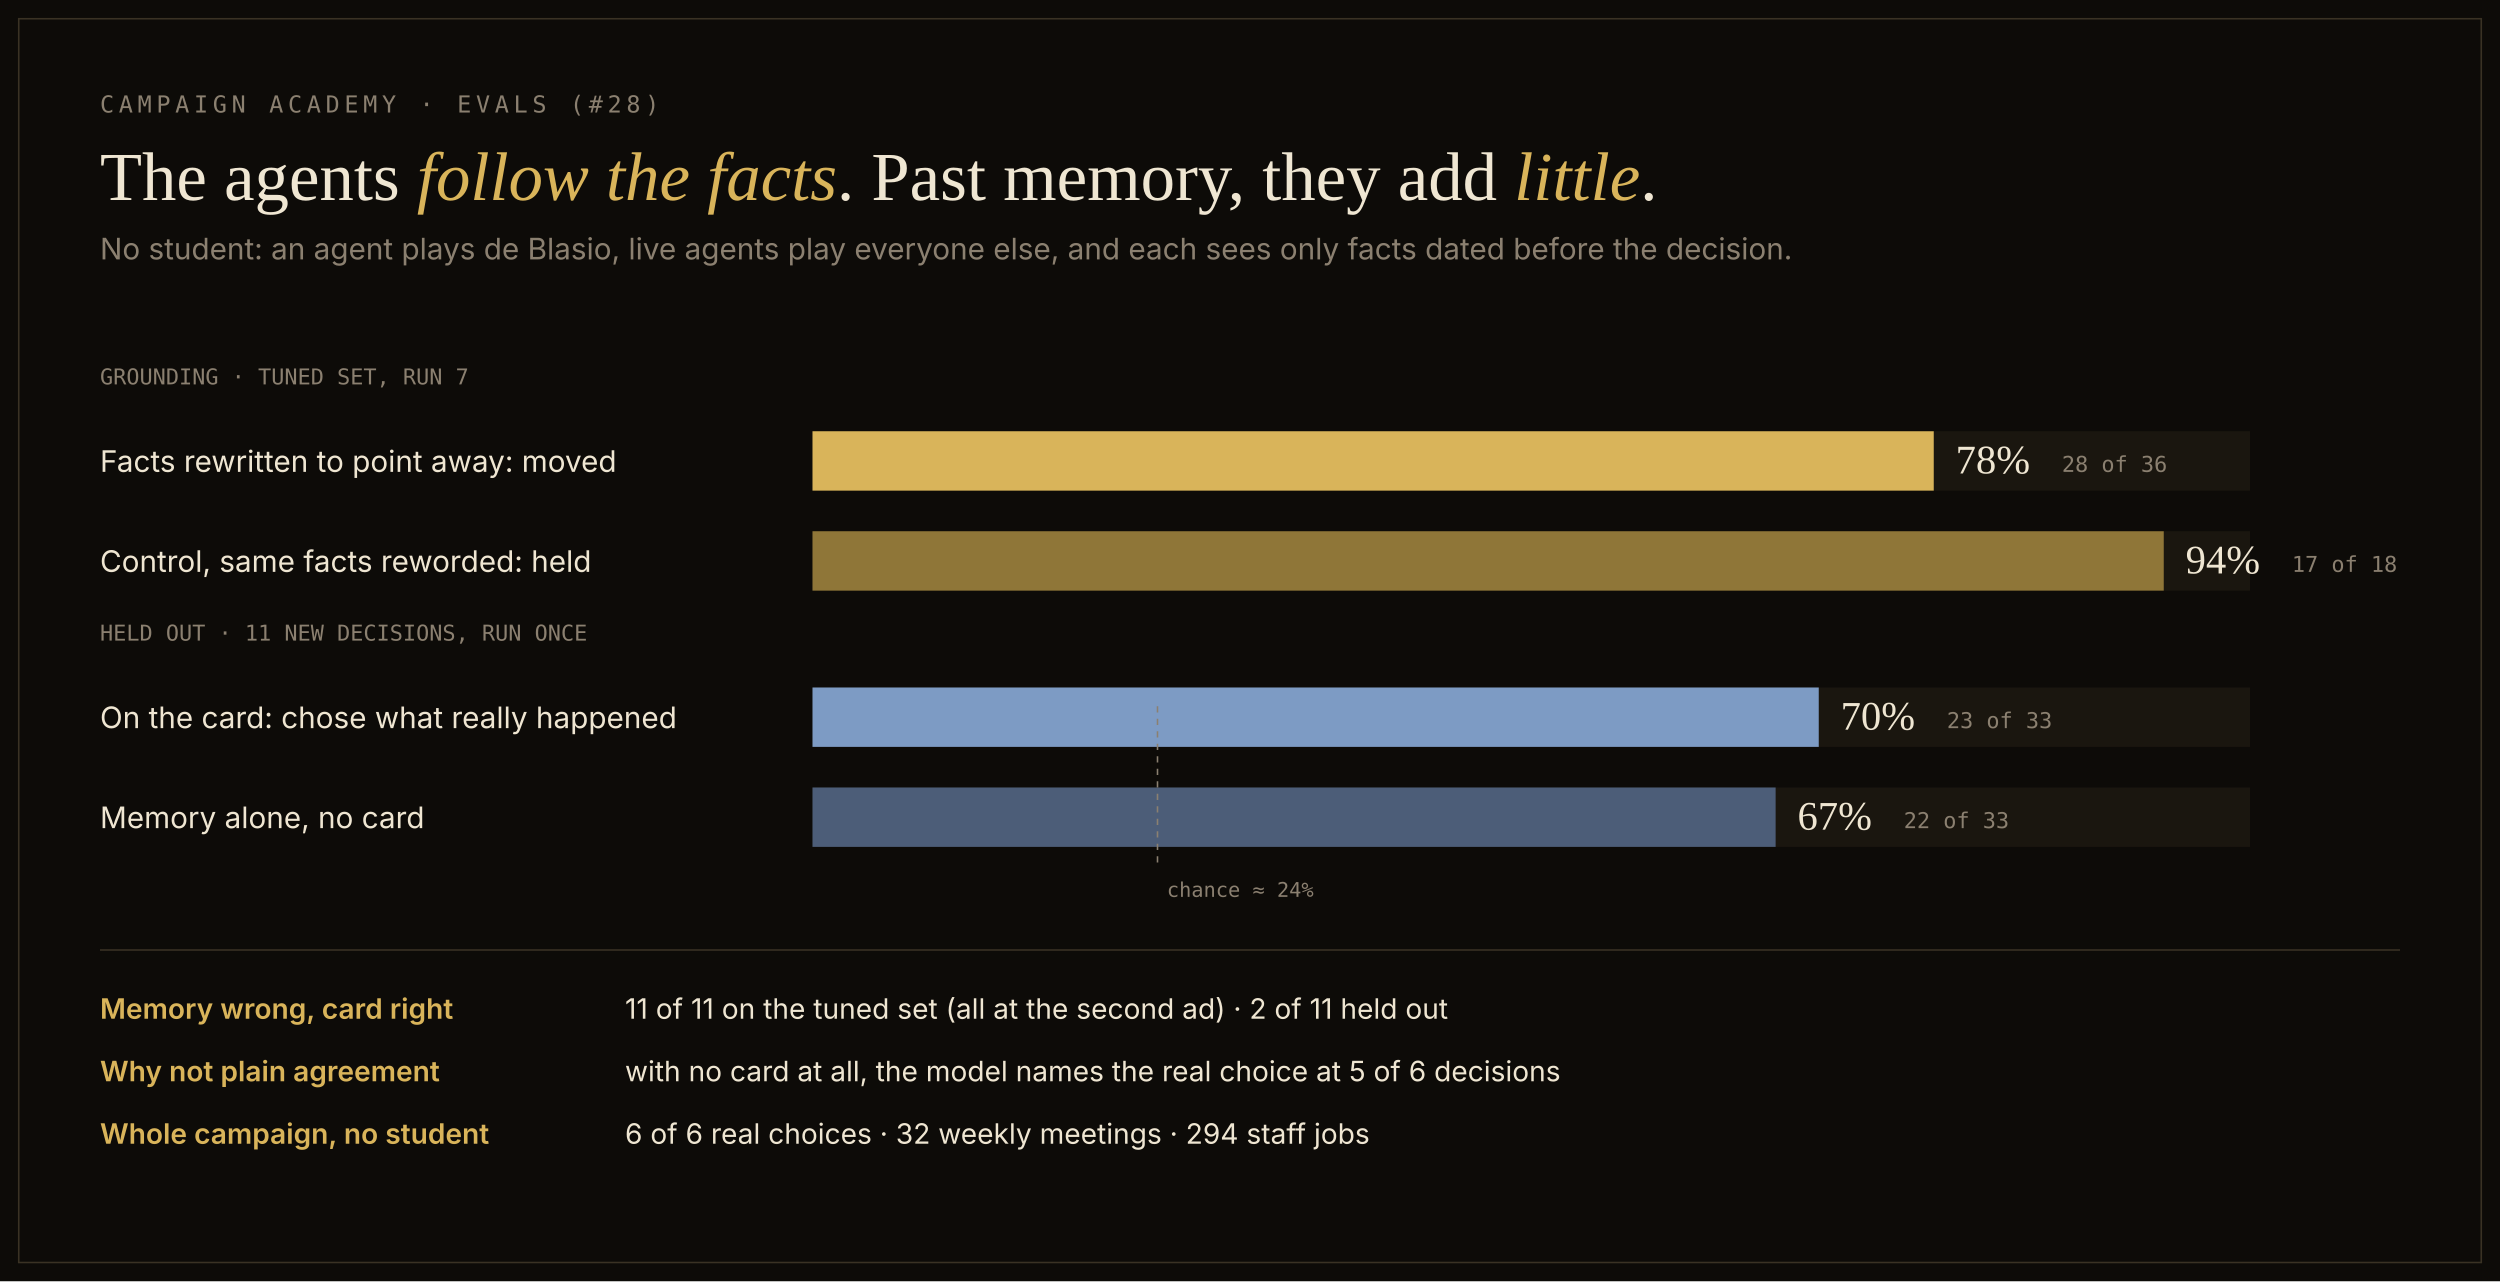
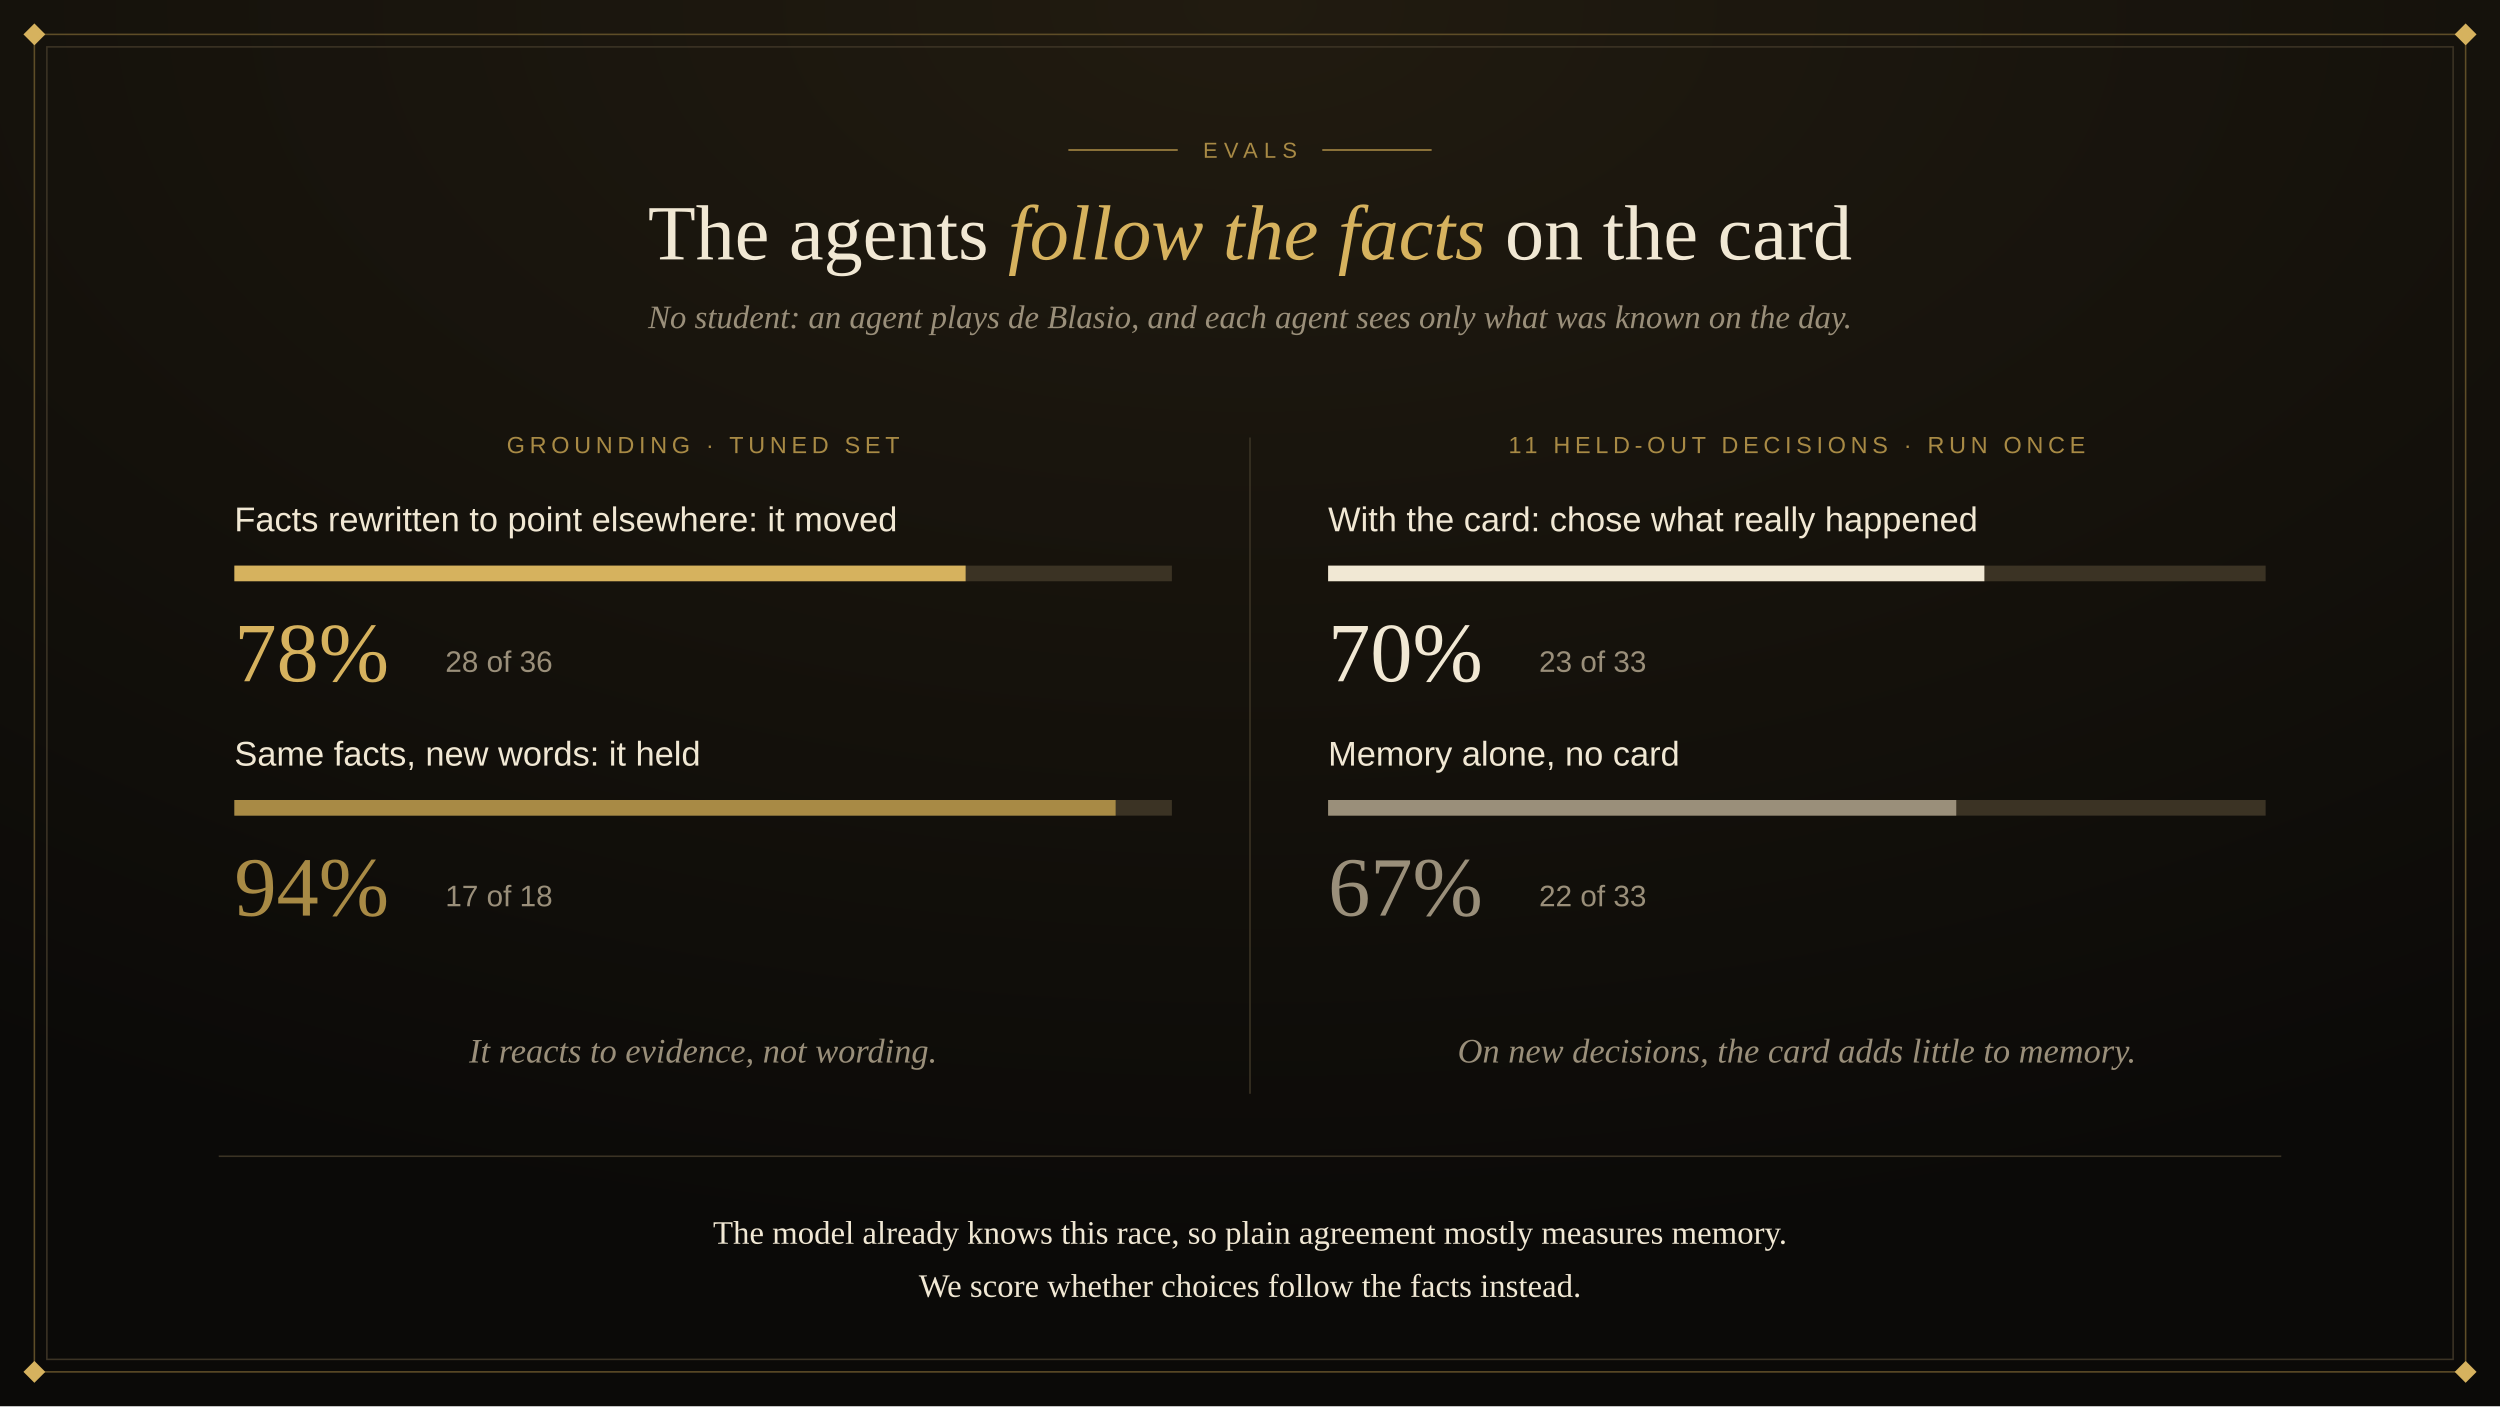
- <svg xmlns="http://www.w3.org/2000/svg" viewBox="0 0 1600 820" width="1600" height="820">
+ <svg xmlns="http://www.w3.org/2000/svg" viewBox="0 0 1600 900" width="1600" height="900">
  <defs>
-     <marker id="a" viewBox="0 0 10 10" refX="9" refY="5" markerWidth="7" markerHeight="7" orient="auto-start-reverse">
-       <path d="M0,0 L10,5 L0,10 z" fill="#d9b45a" />
-     </marker>
-     <marker id="am" viewBox="0 0 10 10" refX="9" refY="5" markerWidth="7" markerHeight="7" orient="auto-start-reverse">
-       <path d="M0,0 L10,5 L0,10 z" fill="#8b8070" />
-     </marker>
-     <marker id="ab" viewBox="0 0 10 10" refX="9" refY="5" markerWidth="7" markerHeight="7" orient="auto-start-reverse">
-       <path d="M0,0 L10,5 L0,10 z" fill="#7d9bc4" />
-     </marker>
-     <marker id="ar" viewBox="0 0 10 10" refX="9" refY="5" markerWidth="7" markerHeight="7" orient="auto-start-reverse">
-       <path d="M0,0 L10,5 L0,10 z" fill="#d0654a" />
+     <radialGradient id="glow" cx="50%" cy="0%" r="90%">
+       <stop offset="0" stop-color="#211b10" />
+       <stop offset="1" stop-color="#0b0a08" />
+     </radialGradient>
+     <marker id="h" viewBox="0 0 12 12" refX="10" refY="6" markerWidth="9" markerHeight="9" orient="auto-start-reverse">
+       <path d="M2,2 L10,6 L2,10" fill="none" stroke="#d6b25e" stroke-width="1.4" />
    </marker>
  </defs>
-   <rect width="1600" height="820" fill="#0d0b08" />
-   <rect x="12" y="12" width="1576" height="796" fill="none" stroke="#3a3224" />
-   <text x="64" y="72" font-family="ui-monospace, SFMono-Regular, Menlo, Consolas, monospace" font-size="15" letter-spacing="3" fill="#8b8070">CAMPAIGN ACADEMY · EVALS (#28)</text>
-   <text x="64" y="128" font-family="Georgia, 'Times New Roman', serif" font-size="44" fill="#efe6d2">The agents <tspan font-style="italic" fill="#d9b45a">follow the facts</tspan>. Past memory, they add <tspan font-style="italic" fill="#d9b45a">little</tspan>.</text>
-   <text x="64" y="166" font-family="'Segoe UI', Inter, Helvetica, Arial, sans-serif" font-size="19" fill="#8b8070">No student: an agent plays de Blasio, live agents play everyone else, and each sees only facts dated before the decision.</text>
-   <text x="64" y="246" text-anchor="start" font-family="ui-monospace, SFMono-Regular, Menlo, Consolas, monospace" font-size="14" font-weight="400" fill="#8b8070">GROUNDING · TUNED SET, RUN 7</text>
-   <text x="64" y="302" text-anchor="start" font-family="'Segoe UI', Inter, Helvetica, Arial, sans-serif" font-size="19" font-weight="400" fill="#efe6d2">Facts rewritten to point away: moved</text>
-   <rect x="520" y="276" width="920" height="38" fill="#1a160f" />
-   <rect x="520" y="276" width="717.6" height="38" fill="#d9b45a" />
-   <text x="1251.6" y="303" text-anchor="start" font-family="Georgia, 'Times New Roman', serif" font-size="26" font-weight="400" fill="#efe6d2">78%</text>
-   <text x="1319.6" y="302" text-anchor="start" font-family="ui-monospace, SFMono-Regular, Menlo, Consolas, monospace" font-size="14" font-weight="400" fill="#8b8070">28 of 36</text>
-   <text x="64" y="366" text-anchor="start" font-family="'Segoe UI', Inter, Helvetica, Arial, sans-serif" font-size="19" font-weight="400" fill="#efe6d2">Control, same facts reworded: held</text>
-   <rect x="520" y="340" width="920" height="38" fill="#1a160f" />
-   <rect x="520" y="340" width="864.8" height="38" fill="#8f7638" />
-   <text x="1398.8" y="367" text-anchor="start" font-family="Georgia, 'Times New Roman', serif" font-size="26" font-weight="400" fill="#efe6d2">94%</text>
-   <text x="1466.8" y="366" text-anchor="start" font-family="ui-monospace, SFMono-Regular, Menlo, Consolas, monospace" font-size="14" font-weight="400" fill="#8b8070">17 of 18</text>
-   <text x="64" y="410" text-anchor="start" font-family="ui-monospace, SFMono-Regular, Menlo, Consolas, monospace" font-size="14" font-weight="400" fill="#8b8070">HELD OUT · 11 NEW DECISIONS, RUN ONCE</text>
-   <text x="64" y="466" text-anchor="start" font-family="'Segoe UI', Inter, Helvetica, Arial, sans-serif" font-size="19" font-weight="400" fill="#efe6d2">On the card: chose what really happened</text>
-   <rect x="520" y="440" width="920" height="38" fill="#1a160f" />
-   <rect x="520" y="440" width="644" height="38" fill="#7d9bc4" />
-   <text x="1178" y="467" text-anchor="start" font-family="Georgia, 'Times New Roman', serif" font-size="26" font-weight="400" fill="#efe6d2">70%</text>
-   <text x="1246" y="466" text-anchor="start" font-family="ui-monospace, SFMono-Regular, Menlo, Consolas, monospace" font-size="14" font-weight="400" fill="#8b8070">23 of 33</text>
-   <text x="64" y="530" text-anchor="start" font-family="'Segoe UI', Inter, Helvetica, Arial, sans-serif" font-size="19" font-weight="400" fill="#efe6d2">Memory alone, no card</text>
-   <rect x="520" y="504" width="920" height="38" fill="#1a160f" />
-   <rect x="520" y="504" width="616.4" height="38" fill="#4c5d78" />
-   <text x="1150.4" y="531" text-anchor="start" font-family="Georgia, 'Times New Roman', serif" font-size="26" font-weight="400" fill="#efe6d2">67%</text>
-   <text x="1218.4" y="530" text-anchor="start" font-family="ui-monospace, SFMono-Regular, Menlo, Consolas, monospace" font-size="14" font-weight="400" fill="#8b8070">22 of 33</text>
-   <line x1="740.8" y1="452" x2="740.8" y2="552" stroke="#8b8070" stroke-dasharray="4 4" />
-   <text x="746.8" y="574" text-anchor="start" font-family="ui-monospace, SFMono-Regular, Menlo, Consolas, monospace" font-size="13" font-weight="400" fill="#8b8070">chance ≈ 24%</text>
-   <line x1="64" y1="608" x2="1536" y2="608" stroke="#3a3224" />
-   <text x="64" y="652" text-anchor="start" font-family="'Segoe UI', Inter, Helvetica, Arial, sans-serif" font-size="18" font-weight="600" fill="#d9b45a">Memory wrong, card right</text>
-   <text x="400" y="652" text-anchor="start" font-family="'Segoe UI', Inter, Helvetica, Arial, sans-serif" font-size="18" font-weight="400" fill="#efe6d2">11 of 11 on the tuned set (all at the second ad) · 2 of 11 held out</text>
-   <text x="64" y="692" text-anchor="start" font-family="'Segoe UI', Inter, Helvetica, Arial, sans-serif" font-size="18" font-weight="600" fill="#d9b45a">Why not plain agreement</text>
-   <text x="400" y="692" text-anchor="start" font-family="'Segoe UI', Inter, Helvetica, Arial, sans-serif" font-size="18" font-weight="400" fill="#efe6d2">with no card at all, the model names the real choice at 5 of 6 decisions</text>
-   <text x="64" y="732" text-anchor="start" font-family="'Segoe UI', Inter, Helvetica, Arial, sans-serif" font-size="18" font-weight="600" fill="#d9b45a">Whole campaign, no student</text>
-   <text x="400" y="732" text-anchor="start" font-family="'Segoe UI', Inter, Helvetica, Arial, sans-serif" font-size="18" font-weight="400" fill="#efe6d2">6 of 6 real choices · 32 weekly meetings · 294 staff jobs</text>
+   <rect width="1600" height="900" fill="url(#glow)" />
+   <rect x="22" y="22" width="1556" height="856" fill="none" stroke="#5e4d27" />
+   <rect x="30" y="30" width="1540" height="840" fill="none" stroke="#3b3324" />
+   <path d="M22,15 L29,22 L22,29 L15,22 z" fill="#d6b25e" />
+   <path d="M1578,15 L1585,22 L1578,29 L1571,22 z" fill="#d6b25e" />
+   <path d="M22,871 L29,878 L22,885 L15,878 z" fill="#d6b25e" />
+   <path d="M1578,871 L1585,878 L1578,885 L1571,878 z" fill="#d6b25e" />
+   <line x1="683.75" y1="96" x2="753.75" y2="96" stroke="#a88a45" />
+   <line x1="846.25" y1="96" x2="916.25" y2="96" stroke="#a88a45" />
+   <text x="800" y="101" text-anchor="middle" font-family="'Helvetica Neue', 'Segoe UI', Arial, sans-serif" font-size="14" letter-spacing="4" fill="#a88a45">EVALS</text>
+   <text x="800" y="166" text-anchor="middle" font-family="Georgia, 'Times New Roman', serif" font-size="50" fill="#f1e8d4">The agents <tspan font-style="italic" fill="#d6b25e">follow the facts</tspan> on the card</text>
+   <text x="800" y="210" text-anchor="middle" font-family="Georgia, 'Times New Roman', serif" font-style="italic" font-size="21" fill="#9a8f7a">No student: an agent plays de Blasio, and each agent sees only what was known on the day.</text>
+   <text x="450" y="290" text-anchor="middle" font-family="'Helvetica Neue', 'Segoe UI', Arial, sans-serif" font-size="15" letter-spacing="3" fill="#a88a45">GROUNDING · TUNED SET</text>
+   <text x="150" y="340" text-anchor="start" font-family="'Helvetica Neue', 'Segoe UI', Arial, sans-serif" font-size="22" fill="#f1e8d4">Facts rewritten to point elsewhere: it moved</text>
+   <rect x="150" y="362" width="600" height="10" fill="#3b3324" />
+   <rect x="150" y="362" width="468" height="10" fill="#d6b25e" />
+   <text x="150" y="436" text-anchor="start" font-family="Georgia, 'Times New Roman', serif" font-size="54" fill="#d6b25e">78%</text>
+   <text x="285" y="430" text-anchor="start" font-family="'Helvetica Neue', 'Segoe UI', Arial, sans-serif" font-size="19" fill="#9a8f7a">28 of 36</text>
+   <text x="150" y="490" text-anchor="start" font-family="'Helvetica Neue', 'Segoe UI', Arial, sans-serif" font-size="22" fill="#f1e8d4">Same facts, new words: it held</text>
+   <rect x="150" y="512" width="600" height="10" fill="#3b3324" />
+   <rect x="150" y="512" width="564" height="10" fill="#a88a45" />
+   <text x="150" y="586" text-anchor="start" font-family="Georgia, 'Times New Roman', serif" font-size="54" fill="#a88a45">94%</text>
+   <text x="285" y="580" text-anchor="start" font-family="'Helvetica Neue', 'Segoe UI', Arial, sans-serif" font-size="19" fill="#9a8f7a">17 of 18</text>
+   <text x="450" y="680" text-anchor="middle" font-family="Georgia, 'Times New Roman', serif" font-size="22" font-style="italic" fill="#9a8f7a">It reacts to evidence, not wording.</text>
+   <line x1="800" y1="280" x2="800" y2="700" stroke="#3b3324" />
+   <text x="1150" y="290" text-anchor="middle" font-family="'Helvetica Neue', 'Segoe UI', Arial, sans-serif" font-size="15" letter-spacing="3" fill="#a88a45">11 HELD-OUT DECISIONS · RUN ONCE</text>
+   <text x="850" y="340" text-anchor="start" font-family="'Helvetica Neue', 'Segoe UI', Arial, sans-serif" font-size="22" fill="#f1e8d4">With the card: chose what really happened</text>
+   <rect x="850" y="362" width="600" height="10" fill="#3b3324" />
+   <rect x="850" y="362" width="420" height="10" fill="#f1e8d4" />
+   <text x="850" y="436" text-anchor="start" font-family="Georgia, 'Times New Roman', serif" font-size="54" fill="#f1e8d4">70%</text>
+   <text x="985" y="430" text-anchor="start" font-family="'Helvetica Neue', 'Segoe UI', Arial, sans-serif" font-size="19" fill="#9a8f7a">23 of 33</text>
+   <text x="850" y="490" text-anchor="start" font-family="'Helvetica Neue', 'Segoe UI', Arial, sans-serif" font-size="22" fill="#f1e8d4">Memory alone, no card</text>
+   <rect x="850" y="512" width="600" height="10" fill="#3b3324" />
+   <rect x="850" y="512" width="402" height="10" fill="#9a8f7a" />
+   <text x="850" y="586" text-anchor="start" font-family="Georgia, 'Times New Roman', serif" font-size="54" fill="#9a8f7a">67%</text>
+   <text x="985" y="580" text-anchor="start" font-family="'Helvetica Neue', 'Segoe UI', Arial, sans-serif" font-size="19" fill="#9a8f7a">22 of 33</text>
+   <text x="1150" y="680" text-anchor="middle" font-family="Georgia, 'Times New Roman', serif" font-size="22" font-style="italic" fill="#9a8f7a">On new decisions, the card adds little to memory.</text>
+   <line x1="140" y1="740" x2="1460" y2="740" stroke="#3b3324" />
+   <text x="800" y="796" text-anchor="middle" font-family="Georgia, 'Times New Roman', serif" font-size="21" fill="#f1e8d4">The model already knows this race, so plain agreement mostly measures memory.</text>
+   <text x="800" y="830" text-anchor="middle" font-family="Georgia, 'Times New Roman', serif" font-size="21" fill="#f1e8d4">We score whether choices follow the facts instead.</text>
</svg>
